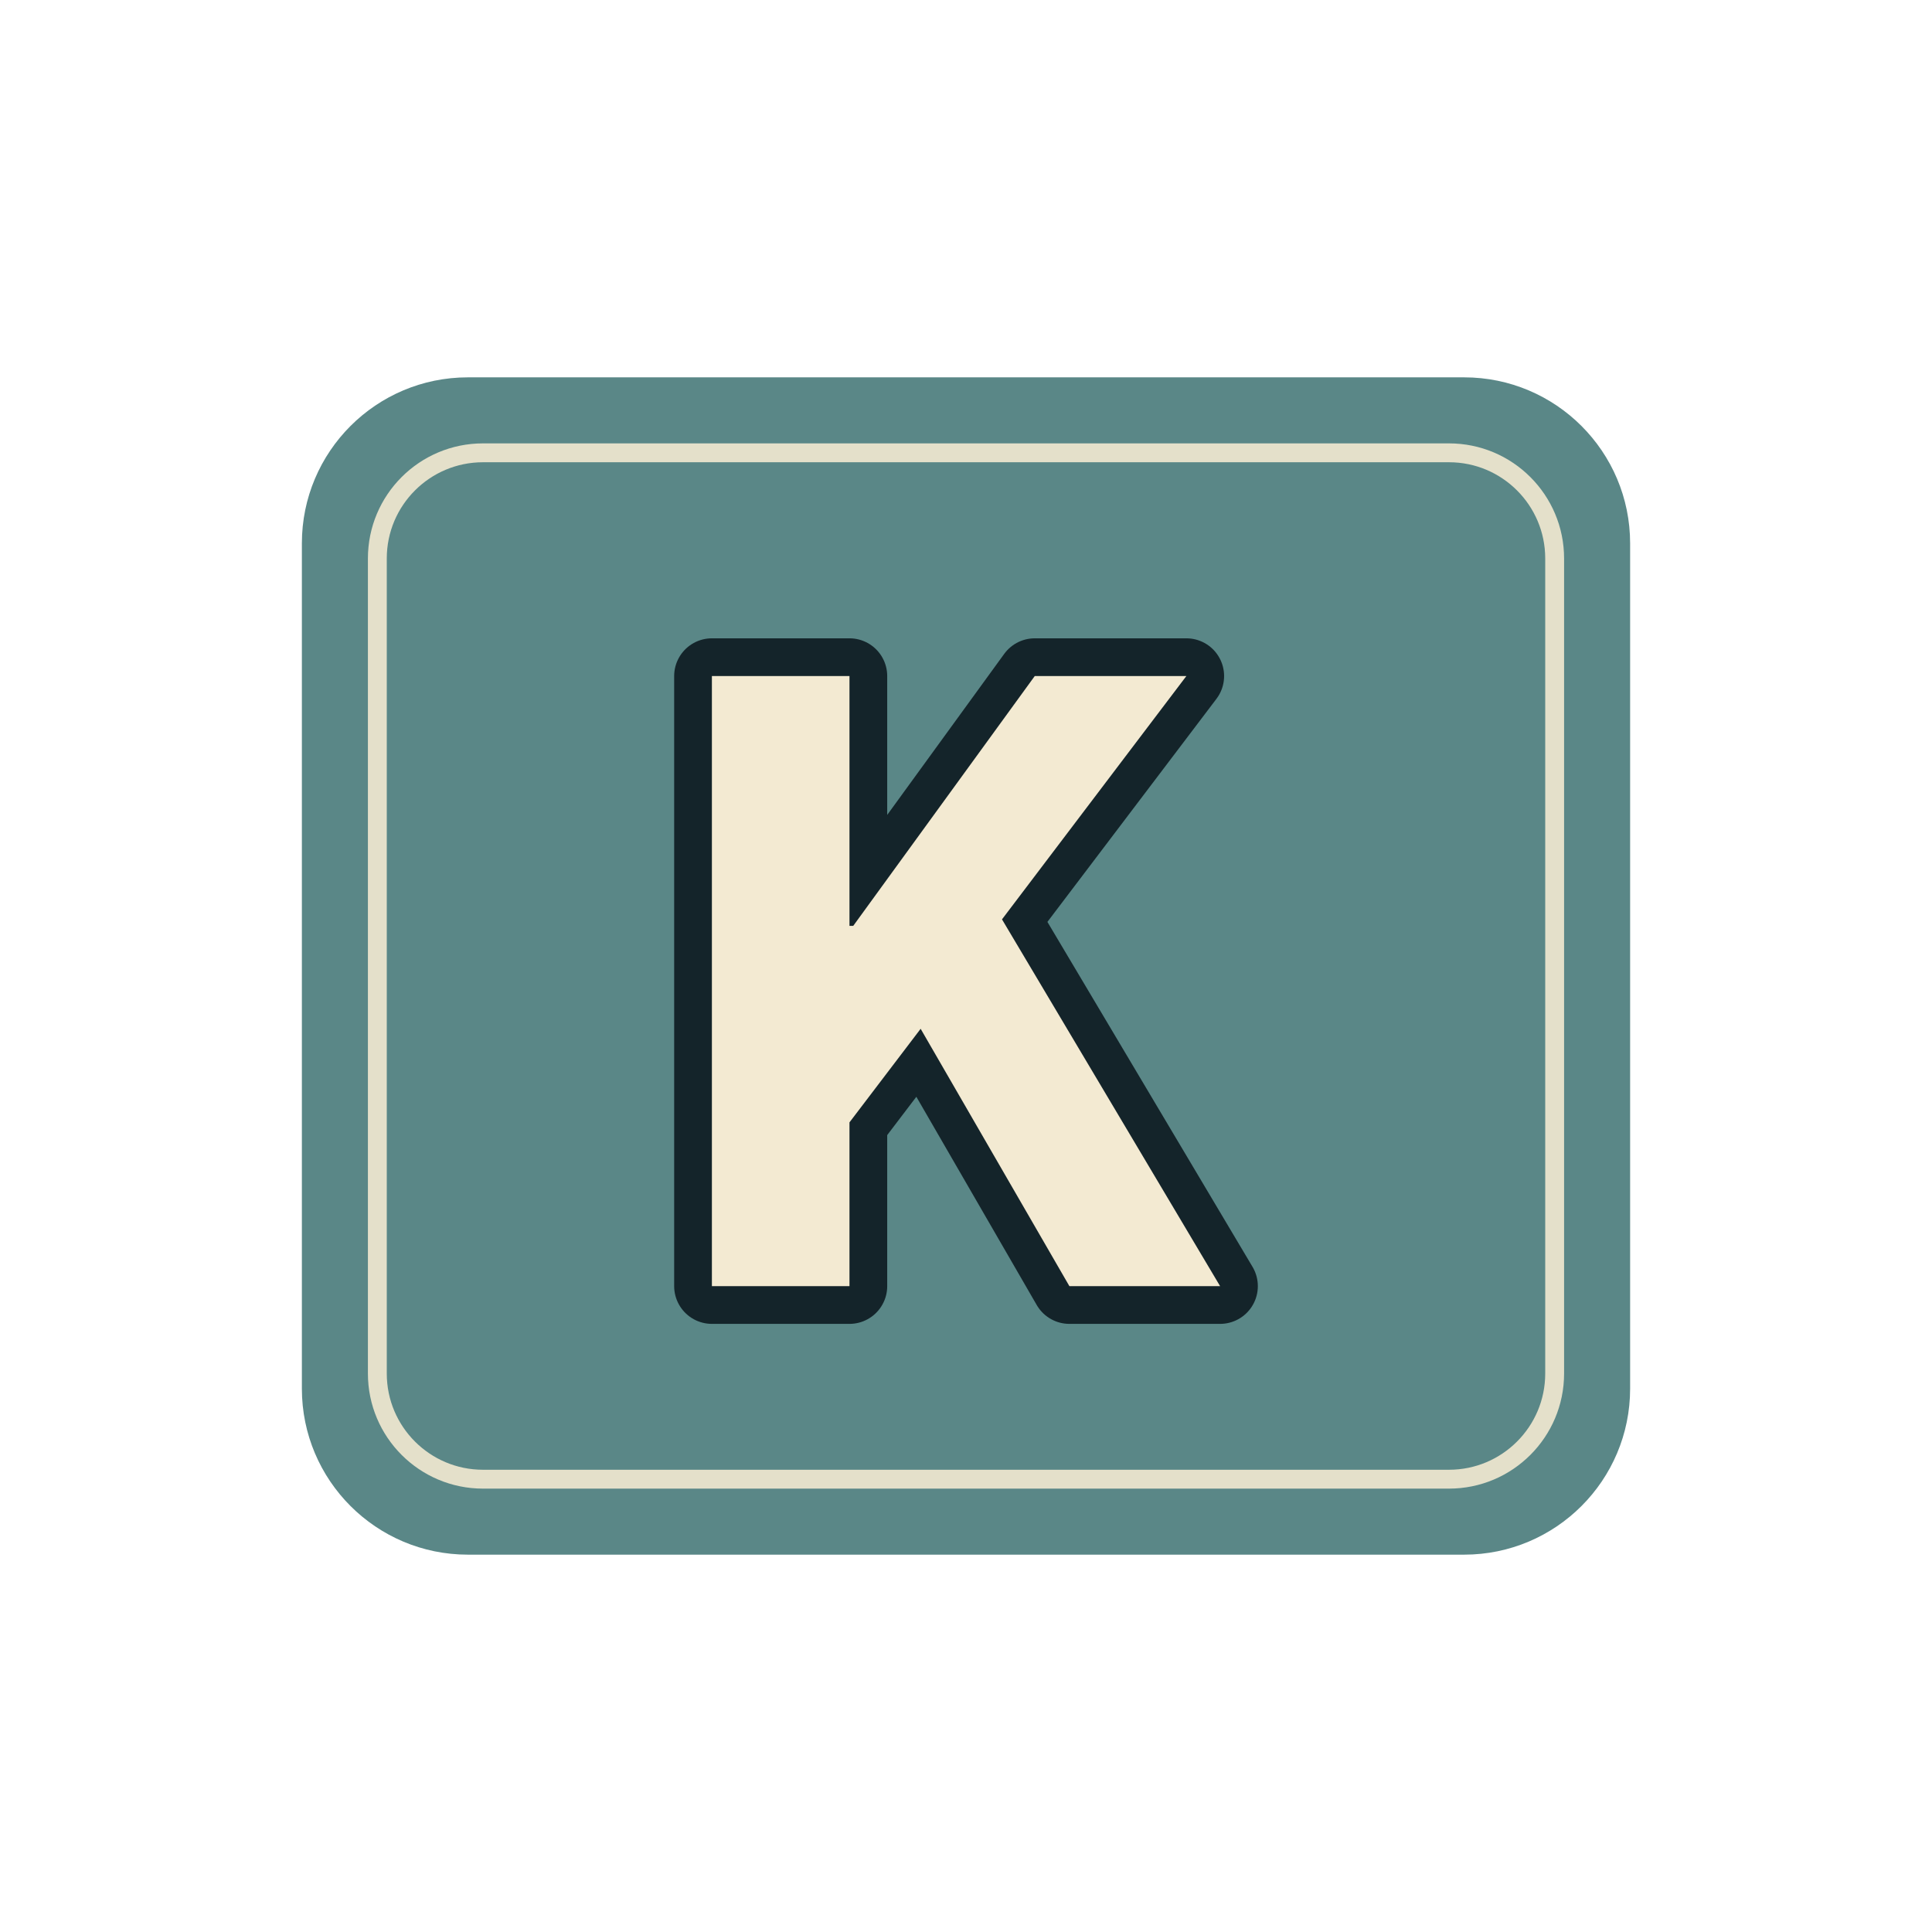
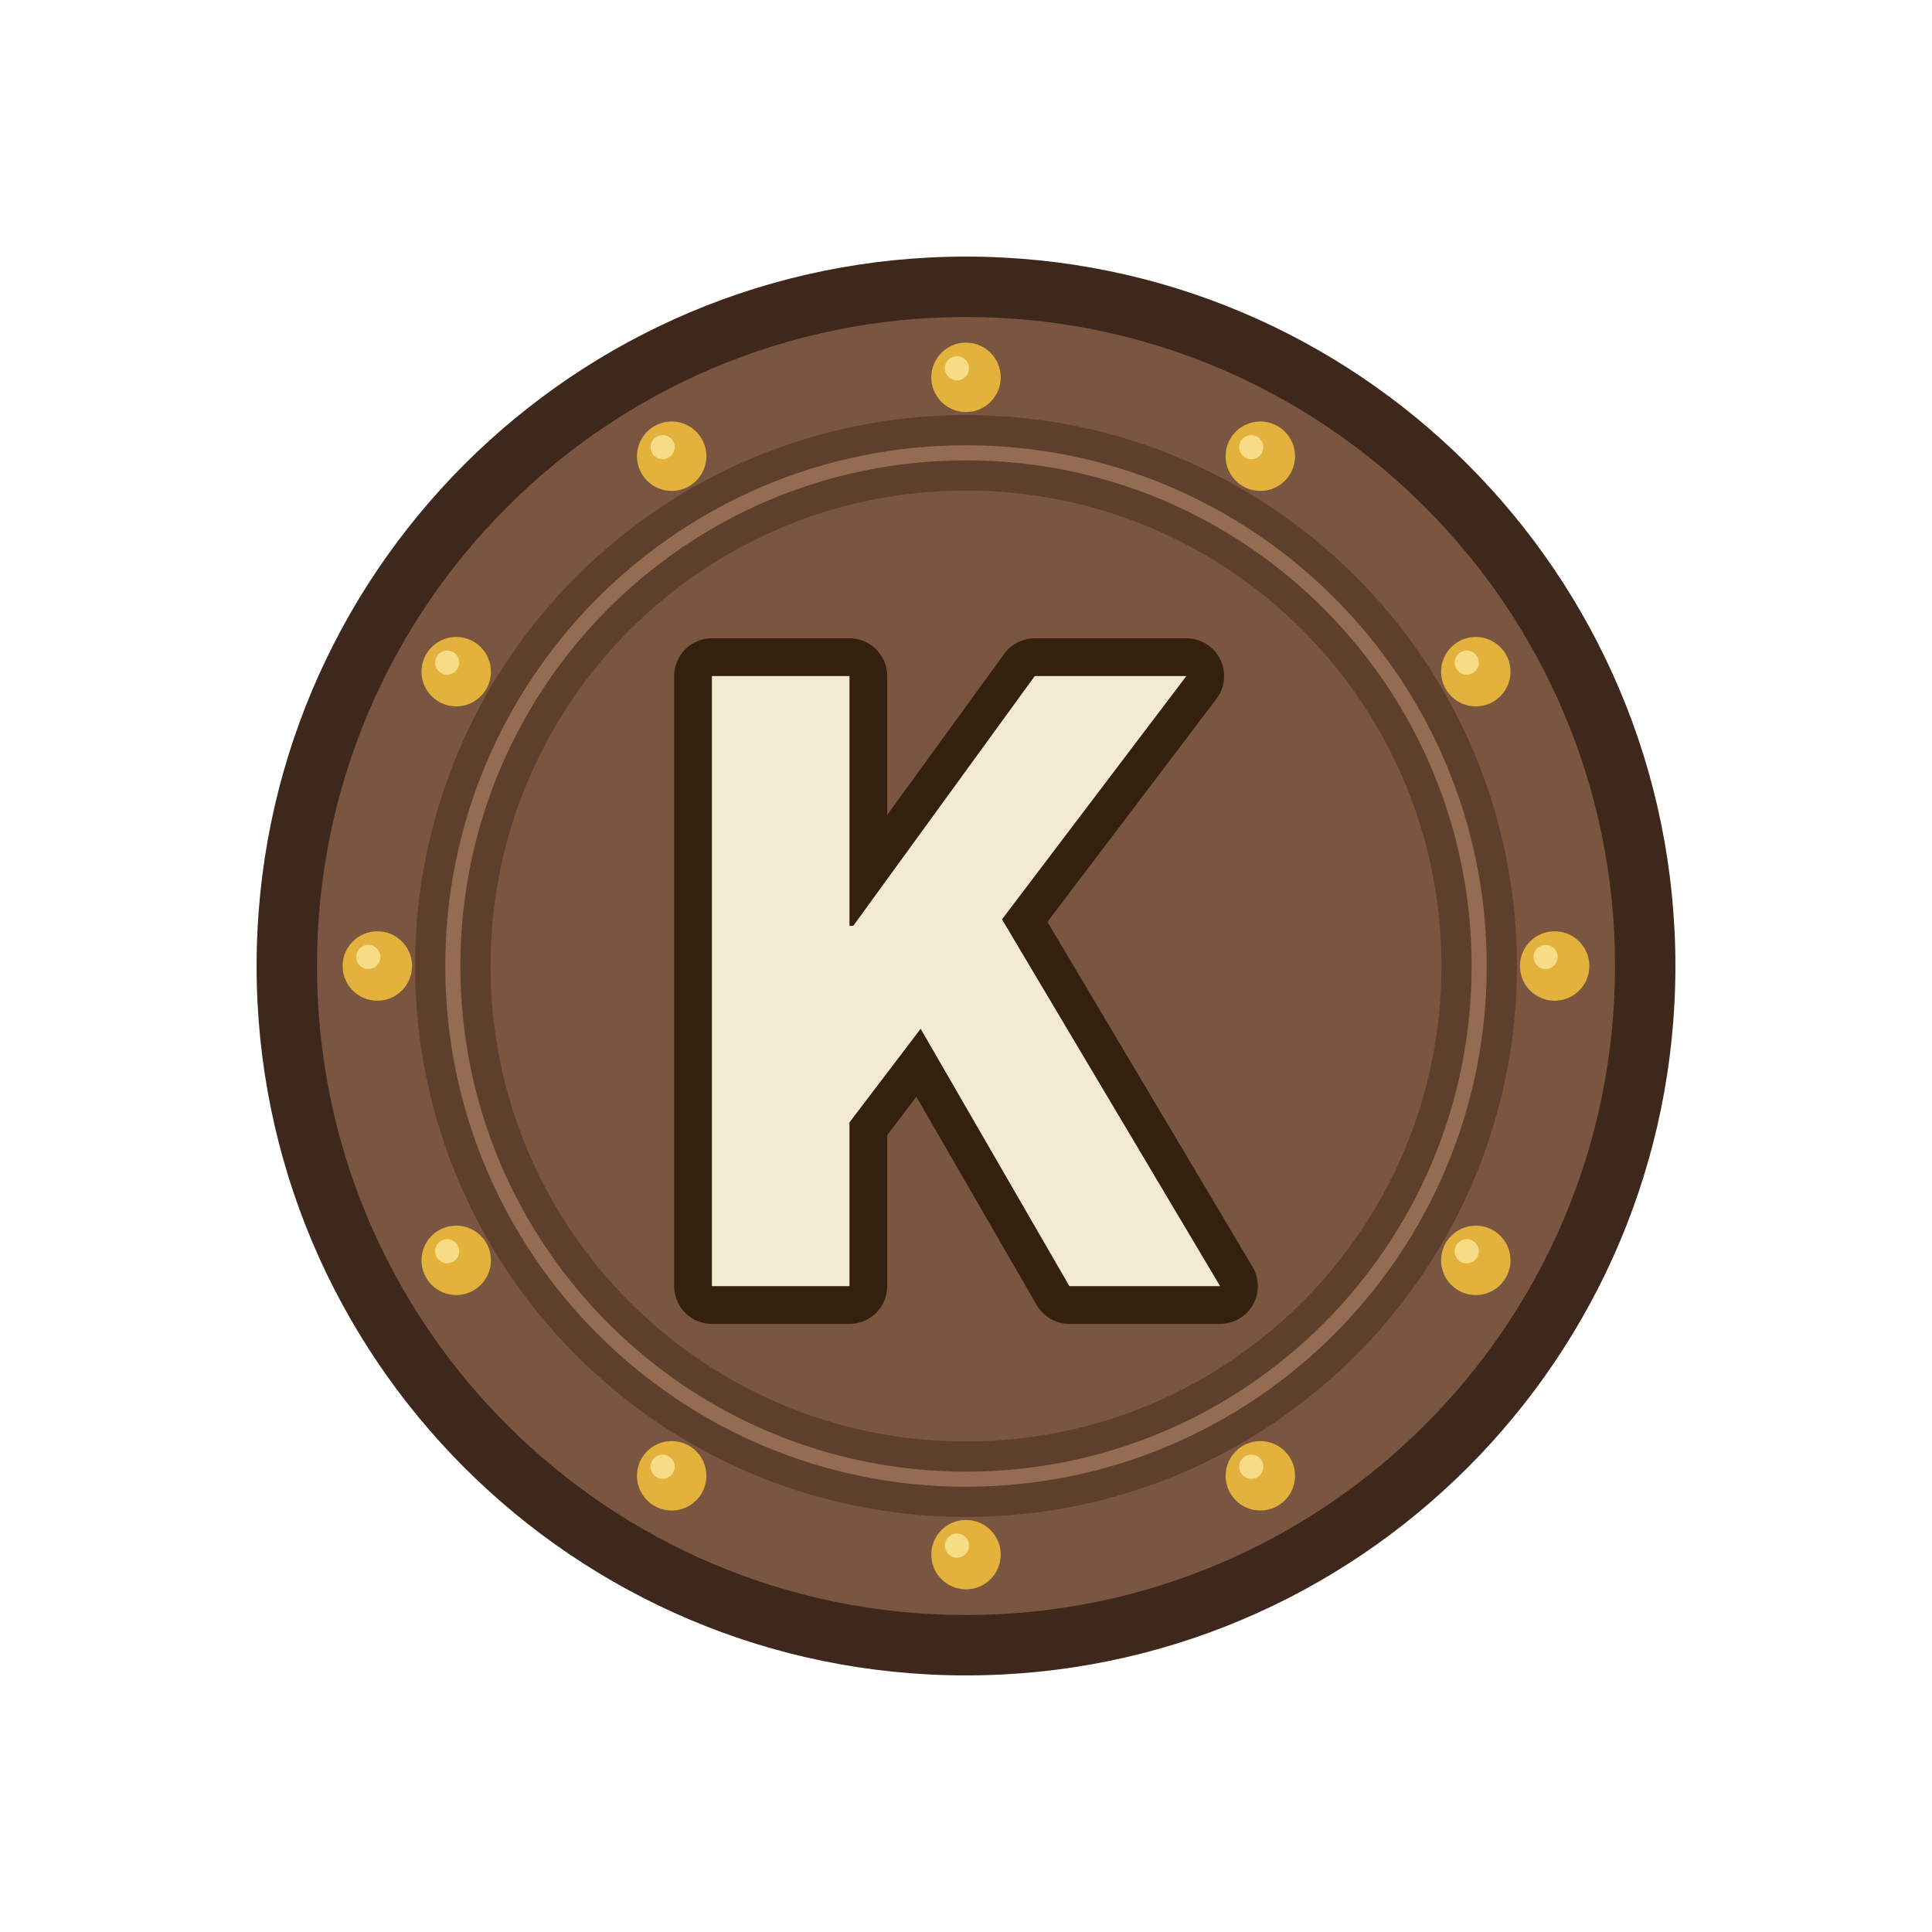
<svg xmlns="http://www.w3.org/2000/svg" width="256" height="256" viewBox="0 0 256 256">
  <g>
-     <path d="M62 50 L194 50 C206.15 50 216 59.85 216 72 L216 184 C216 196.15 206.15 206 194 206 L62 206 C49.85 206 40 196.15 40 184 L40 72 C40 59.85 49.85 50 62 50 Z" fill="#5a8787" />
-     <path d="M64 60 L192 60 C199.73 60 206 66.27 206 74 L206 182 C206 189.73 199.73 196 192 196 L64 196 C56.27 196 50 189.73 50 182 L50 74 C50 66.27 56.27 60 64 60 Z" fill="none" stroke="#f3ead2" stroke-width="2.5" stroke-linecap="round" stroke-linejoin="round" opacity="0.9" />
+     <circle cx="128" cy="128" r="94" fill="#3d281b" />
+     <circle cx="128" cy="128" r="86" fill="#7a5540" />
+     <circle cx="128" cy="128" r="68" fill="none" stroke="#5e3f2c" stroke-width="10" stroke-linecap="round" stroke-linejoin="round" />
+     <circle cx="128" cy="128" r="68" fill="none" stroke="#946c52" stroke-width="2" stroke-linecap="round" stroke-linejoin="round" />
+     <circle cx="206" cy="128" r="4.6" fill="#e3b23c" />
+     <circle cx="204.8" cy="126.8" r="1.6" fill="#f7dc85" />
+     <circle cx="195.55" cy="167" r="4.6" fill="#e3b23c" />
+     <circle cx="194.35" cy="165.8" r="1.6" fill="#f7dc85" />
+     <circle cx="167" cy="195.55" r="4.6" fill="#e3b23c" />
+     <circle cx="165.8" cy="194.35" r="1.6" fill="#f7dc85" />
+     <circle cx="128" cy="206" r="4.6" fill="#e3b23c" />
+     <circle cx="126.8" cy="204.8" r="1.6" fill="#f7dc85" />
+     <circle cx="89" cy="195.55" r="4.6" fill="#e3b23c" />
+     <circle cx="87.8" cy="194.35" r="1.6" fill="#f7dc85" />
+     <circle cx="60.45" cy="167" r="4.6" fill="#e3b23c" />
+     <circle cx="59.25" cy="165.8" r="1.6" fill="#f7dc85" />
+     <circle cx="50" cy="128" r="4.6" fill="#e3b23c" />
+     <circle cx="48.8" cy="126.8" r="1.6" fill="#f7dc85" />
+     <circle cx="60.45" cy="89" r="4.6" fill="#e3b23c" />
+     <circle cx="59.25" cy="87.8" r="1.6" fill="#f7dc85" />
+     <circle cx="89" cy="60.45" r="4.6" fill="#e3b23c" />
+     <circle cx="87.8" cy="59.25" r="1.6" fill="#f7dc85" />
+     <circle cx="128" cy="50" r="4.6" fill="#e3b23c" />
+     <circle cx="126.8" cy="48.8" r="1.6" fill="#f7dc85" />
+     <circle cx="167" cy="60.45" r="4.6" fill="#e3b23c" />
+     <circle cx="165.8" cy="59.25" r="1.6" fill="#f7dc85" />
+     <circle cx="195.55" cy="89" r="4.6" fill="#e3b23c" />
+     <circle cx="194.35" cy="87.8" r="1.6" fill="#f7dc85" />
    <g>
-       <polygon points="94.33,170.42 94.33,89.58 112.56,89.58 112.56,122.68 113.06,122.68 137.11,89.58 157.2,89.58 132.77,121.82 161.67,170.42 141.7,170.42 121.99,136.32 112.56,148.72 112.56,170.42" fill="#14242a" stroke="#14242a" stroke-width="10" stroke-linecap="round" stroke-linejoin="round" />
+       <polygon points="94.33,170.42 94.33,89.58 112.56,89.58 112.56,122.68 113.06,122.68 137.11,89.58 157.2,89.58 132.77,121.82 161.67,170.42 141.7,170.42 121.99,136.32 112.56,148.72 112.56,170.42" fill="#33200f" stroke="#33200f" stroke-width="10" stroke-linecap="round" stroke-linejoin="round" />
    </g>
    <g>
      <polygon points="94.33,170.42 94.33,89.58 112.56,89.58 112.56,122.68 113.06,122.68 137.11,89.58 157.2,89.58 132.77,121.82 161.67,170.42 141.7,170.42 121.99,136.32 112.56,148.72 112.56,170.42" fill="#f3ead2" />
    </g>
  </g>
</svg>
